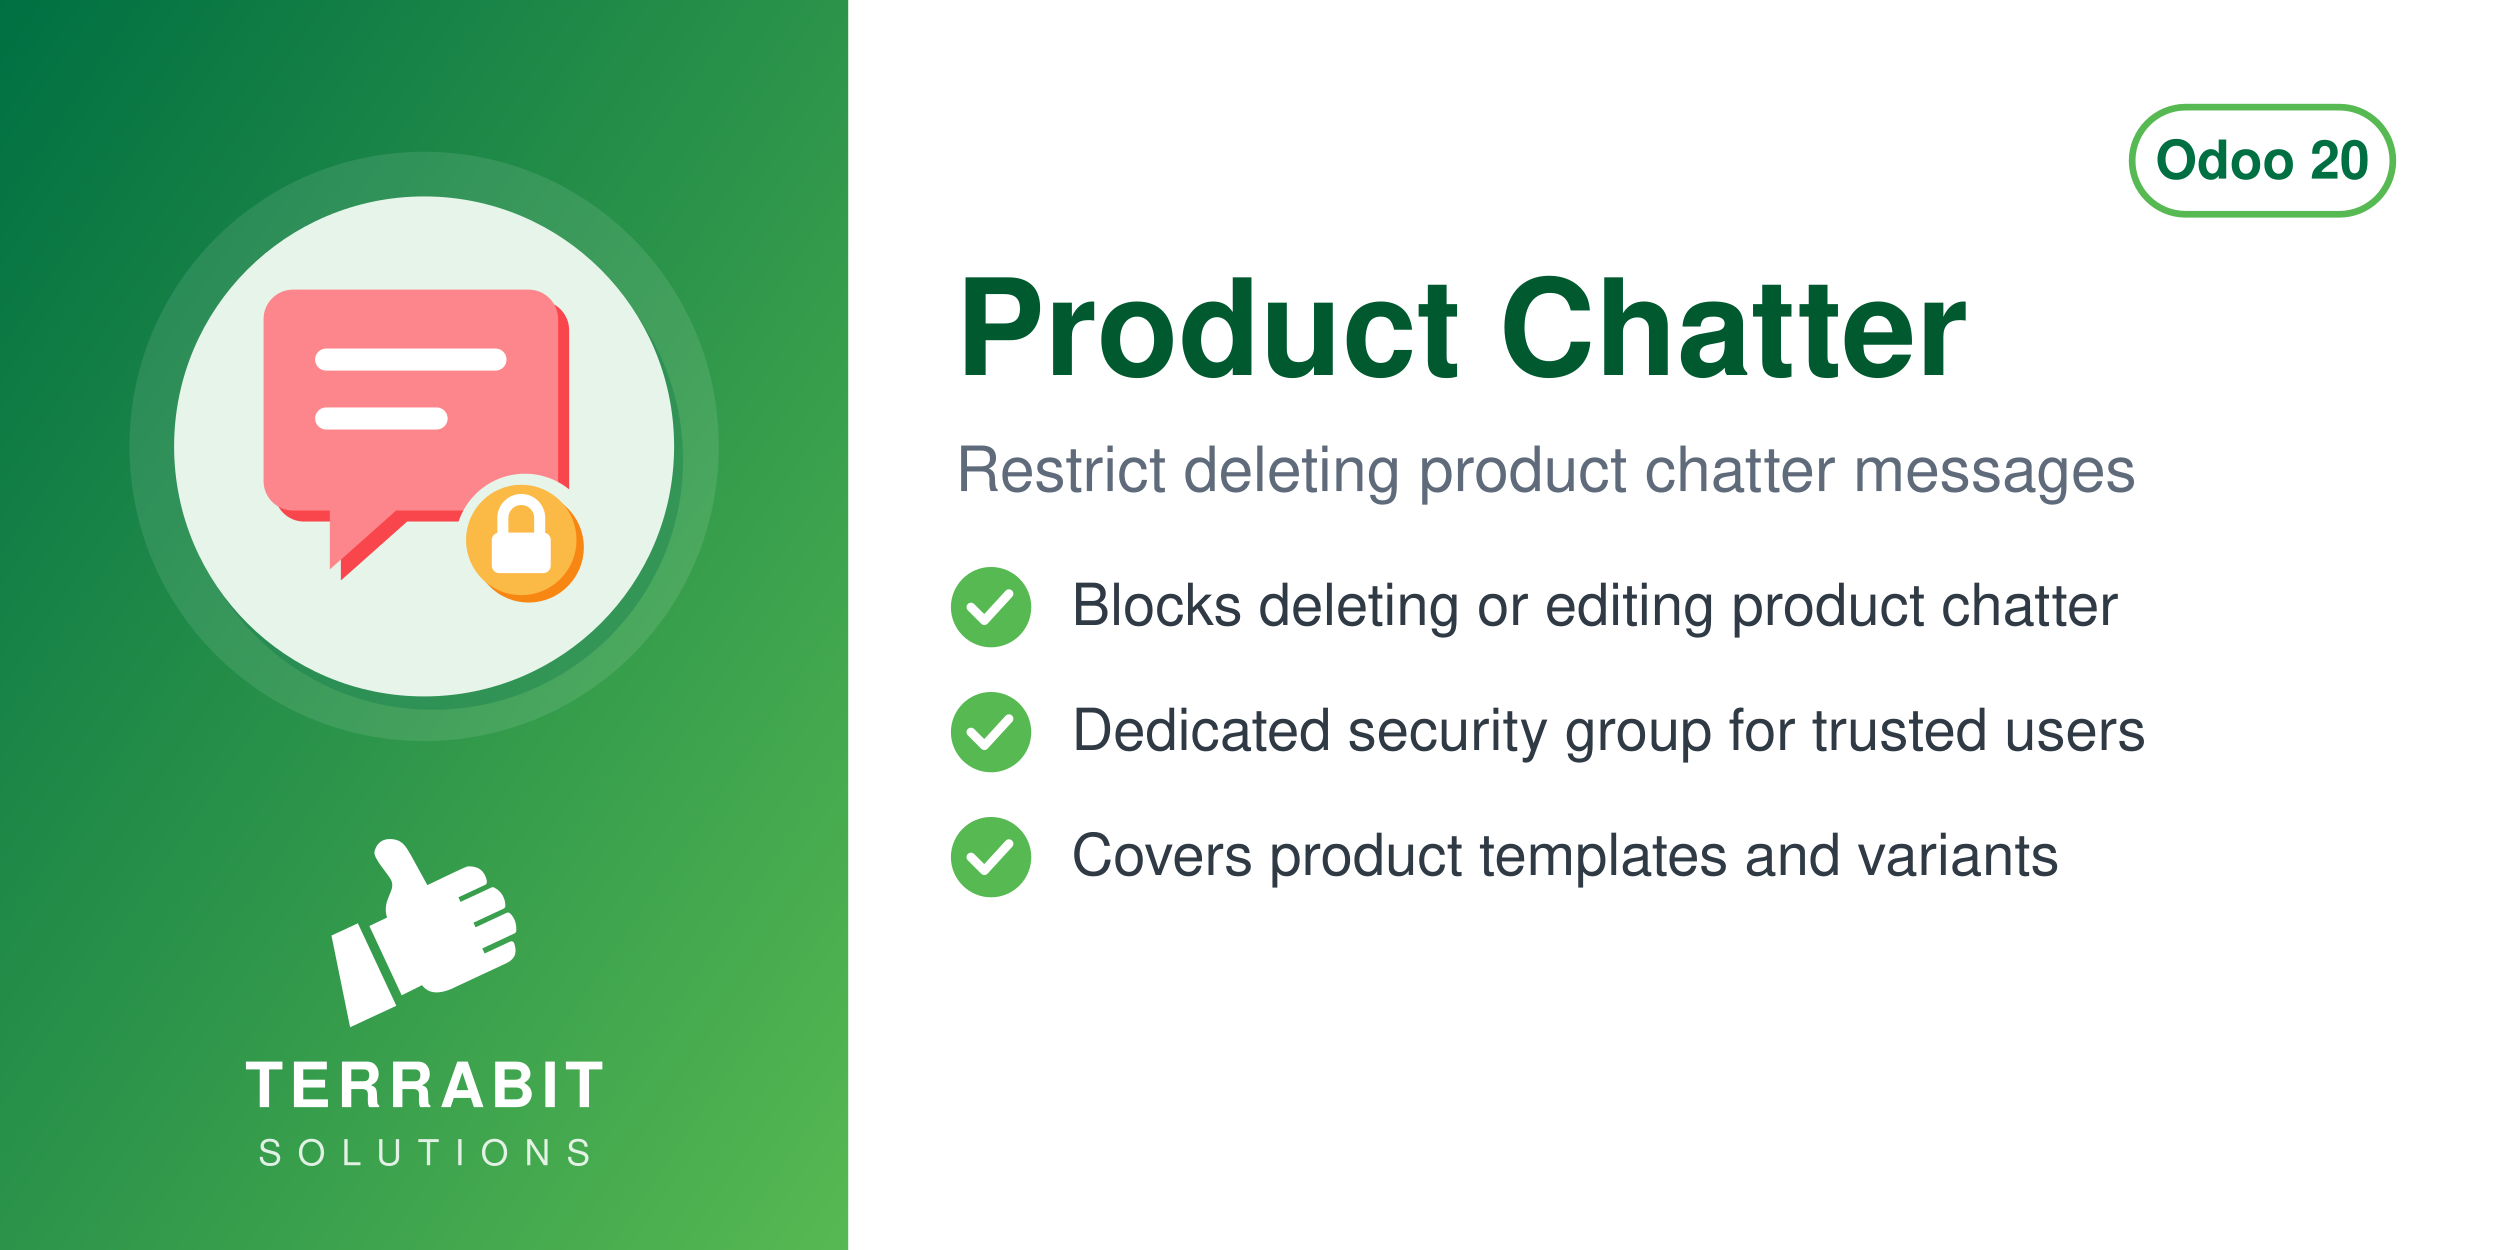
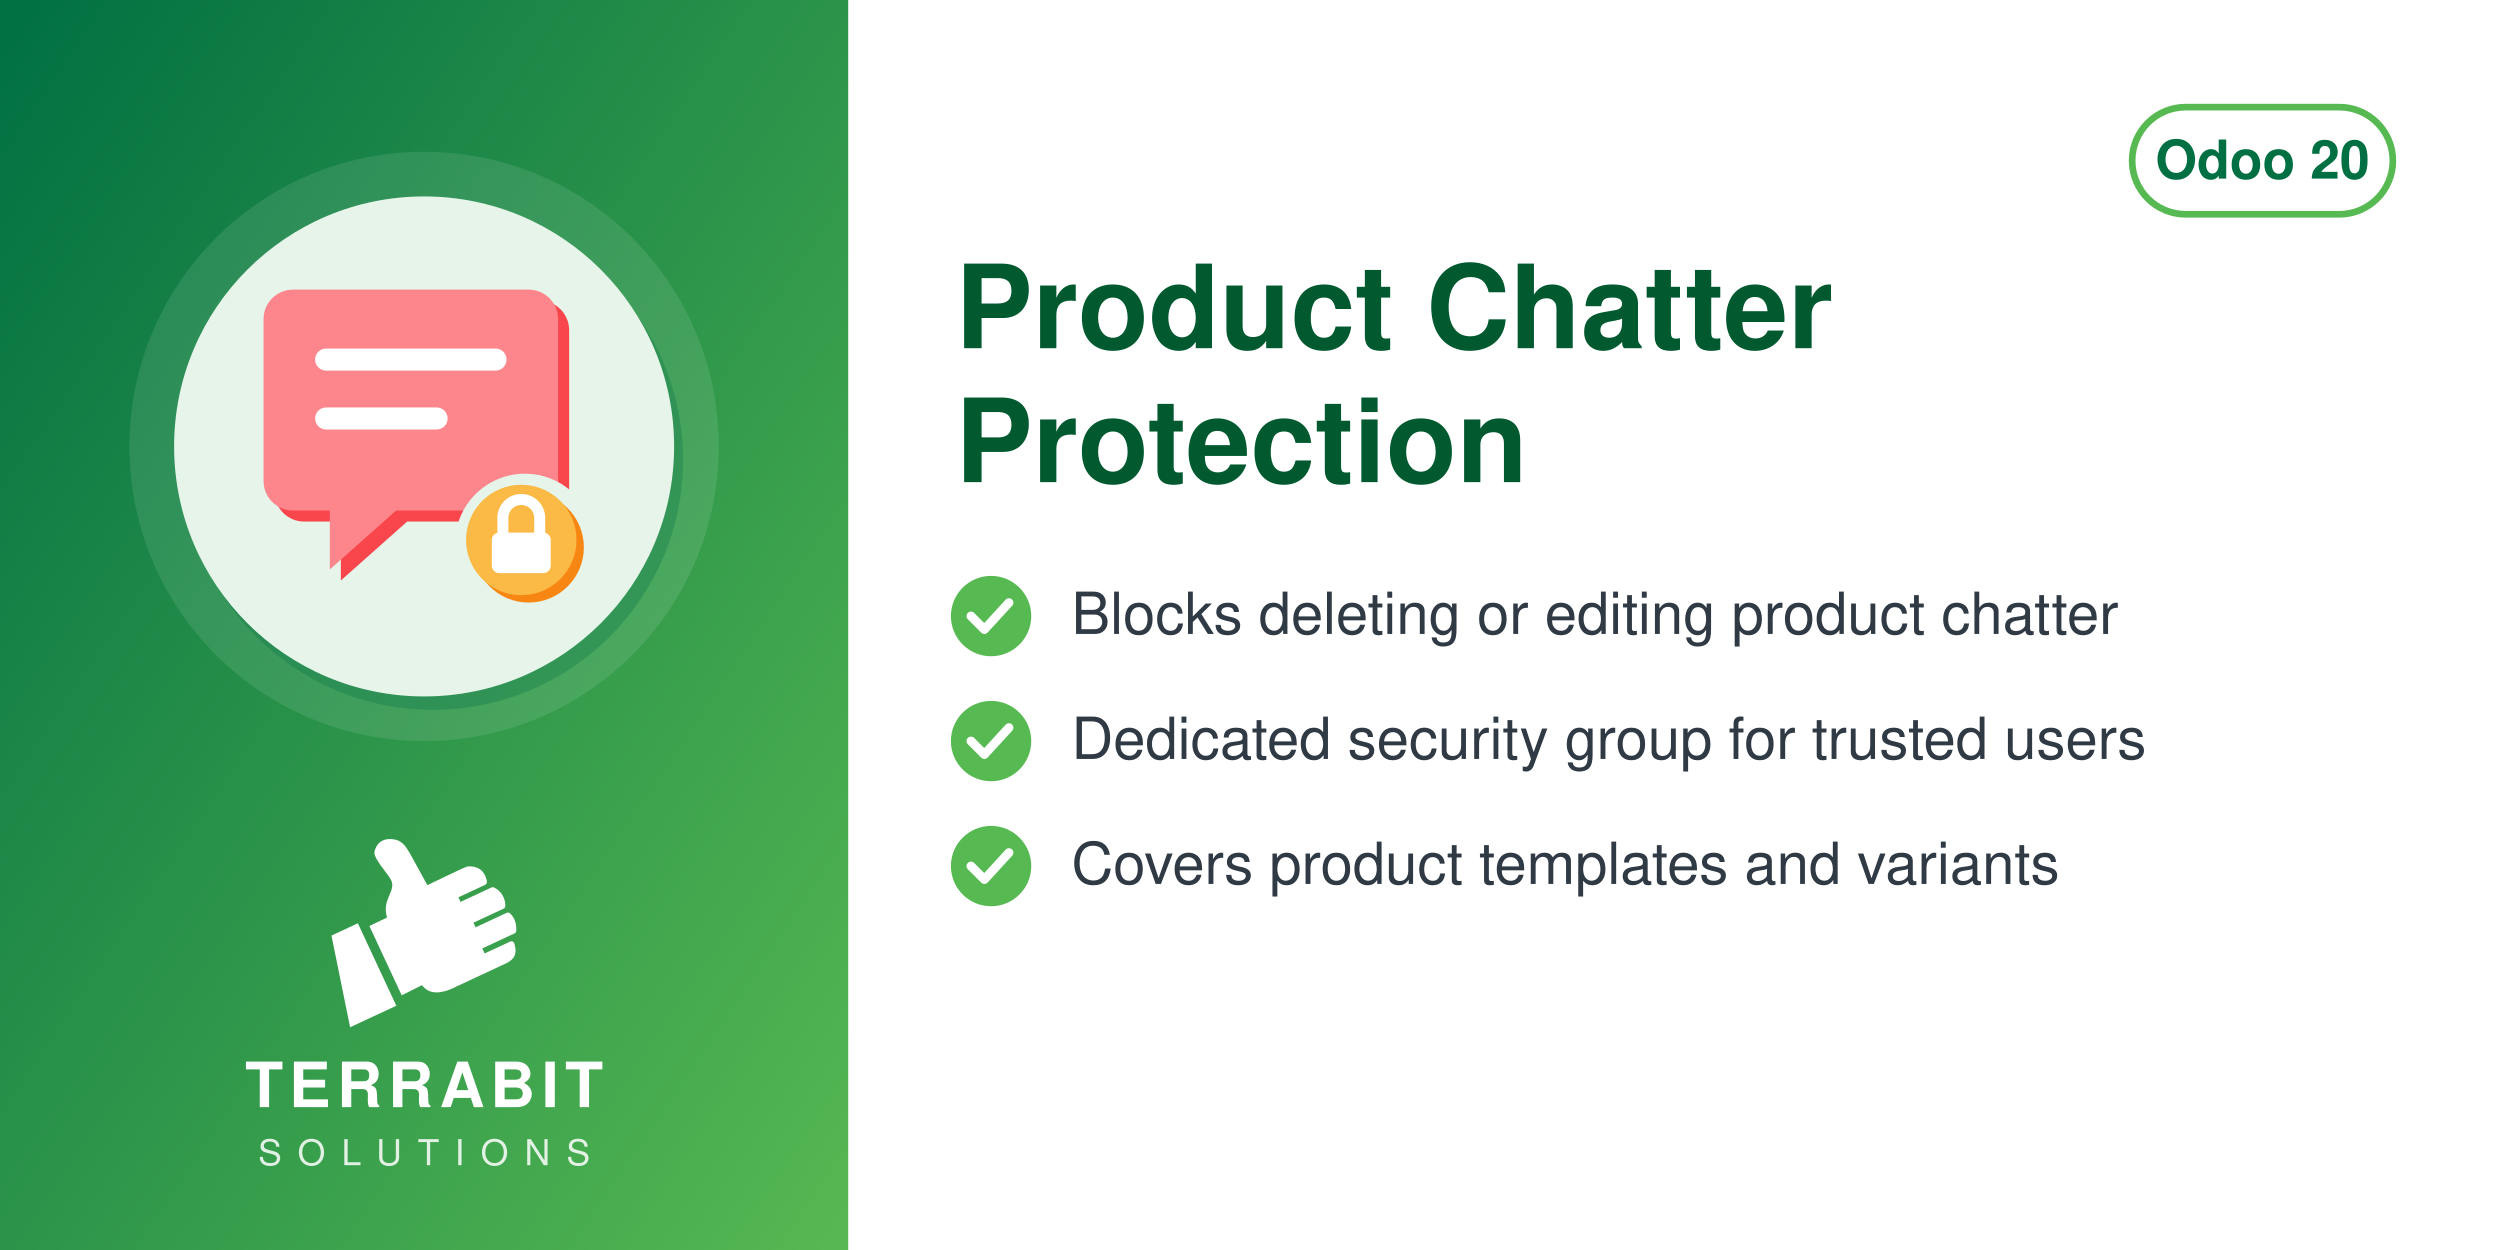
<svg xmlns="http://www.w3.org/2000/svg" width="560" height="280" viewBox="0 0 560 280">
  <defs>
    <linearGradient id="g" x1="0" y1="0" x2="1" y2="1">
      <stop offset="0" stop-color="#006F42" />
      <stop offset="1" stop-color="#57B952" />
    </linearGradient>
  </defs>
  <rect width="560" height="280" fill="#FFFFFF" />
  <rect width="190" height="280" fill="url(#g)" />
  <circle cx="95.0" cy="100" r="66" fill="white" opacity="0.10" />
  <circle cx="97.0" cy="103" r="56" fill="#006F42" opacity="0.30" />
  <circle cx="95.0" cy="100" r="56" fill="#E6F4EA" />
  <svg x="54.0" y="59.0" width="82" height="82" viewBox="0 0 100 100" preserveAspectRatio="xMidYMid meet">
    <g transform="translate(0.11,-0.88) scale(1.0057)">
      <defs>
        <mask id="mi-cut" maskUnits="userSpaceOnUse" x="-20" y="-20" width="140" height="140">
          <rect x="-20" y="-20" width="140" height="140" fill="#fff" />
          <circle cx="77" cy="77" r="19" fill="#000" />
        </mask>
      </defs>
      <g mask="url(#mi-cut)">
        <g transform="translate(3,3)" fill="#F9464C">
          <path d="M14,8 h64 a8,8 0 0 1 8,8 v44 a8,8 0 0 1 -8,8 h-36 l-18,16 v-16 h-10 a8,8 0 0 1 -8,-8 v-44 a8,8 0 0 1 8,-8z" />
        </g>
        <g fill="#FC868B">
          <path d="M14,8 h64 a8,8 0 0 1 8,8 v44 a8,8 0 0 1 -8,8 h-36 l-18,16 v-16 h-10 a8,8 0 0 1 -8,-8 v-44 a8,8 0 0 1 8,-8z" />
        </g>
        <g fill="#FFFFFF">
          <rect x="20" y="24" width="52" height="6" rx="3" />
          <rect x="20" y="40" width="36" height="6" rx="3" />
        </g>
      </g>
      <circle cx="78" cy="78" r="15" fill="#F78613" />
      <circle cx="76" cy="76" r="15" fill="#FBB945" />
      <path d="M71,74 v-4 a5,5 0 0 1 10,0 v4" fill="none" stroke="#FFFFFF" stroke-width="3" stroke-linecap="round" stroke-linejoin="round" />
      <rect x="68" y="74" width="16" height="11" rx="2" fill="#FFFFFF" />
    </g>
  </svg>
  <svg x="72.0" y="186" width="46" height="46" viewBox="4045 2535 3400 3400" preserveAspectRatio="xMidYMid meet">
    <path fill="#FFFFFF" d="M4648.32 4073.59l636.59 1365.17 -765.09 355.96 -308.63 -1517.87 437.13 -203.26zm725.61 1192.32l336.75 -167.88c105.65,140.85 282.69,170.72 576.82,18.8l819.92 -382.33c181.4,-90.13 164.26,-214.57 130.07,-328.43 -4.28,-14.25 -13.68,-24.81 -27.34,-30.7 -13.67,-5.89 -27.61,-5.11 -41.09,1.18l-422.32 196.93 -39.04 -83.72 538.07 -250.91c16.64,-7.76 24.7,-27.69 25.58,-46.04 6.48,-134.33 -44.36,-230.89 -105.84,-285.23 -15.2,-13.44 -35.71,-15.59 -54.12,-7l-513.92 239.64 -35.6 -76.34 506.31 -236.1c17.69,-8.25 22.52,-36.93 21.83,-56.45 -4.1,-117.31 -67.62,-232.74 -187.72,-290.66 -13.94,-6.72 -28.64,-6.36 -42.69,0.19l-511.21 238.38 -35.37 -75.86 448.98 -209.36c20.44,-9.53 25.81,-42.28 21.02,-64.32 -41.02,-189.07 -167.92,-247.8 -318.14,-237.87 -29.39,1.94 -589.86,273.16 -665.95,310.54l-281.84 -513.57c-59.06,-93.13 -112.7,-221.7 -276.47,-245.13 -211.24,-30.22 -291.56,94.38 -316.89,203.13 -25.32,108.75 223.84,365.99 276.05,473.69 85.52,184.27 -161.86,318.11 -68.41,617.99l-292.54 139.94 535.09 1147.51z" />
  </svg>
  <text x="95.0" y="248" text-anchor="middle" font-family="Helvetica,Arial,sans-serif" font-size="14" font-weight="800" letter-spacing="1.4" fill="white">TERRABIT</text>
  <text x="95.0" y="261" text-anchor="middle" font-family="Helvetica,Arial,sans-serif" font-size="8" font-weight="500" letter-spacing="3.6" fill="white" opacity="0.85">SOLUTIONS</text>
  <g>
    <rect x="477.6" y="24" width="58.4" height="24" rx="12" fill="none" stroke="#57B952" stroke-width="1.5" />
    <text x="506.8" y="40" text-anchor="middle" font-family="Helvetica,Arial,sans-serif" font-size="12" font-weight="700" fill="#006F42">Odoo 20</text>
  </g>
-   <text x="214" y="84" font-family="Helvetica,Arial,sans-serif" font-size="30" font-weight="700" fill="#00592F">Product Chatter</text>
-   <text x="214" y="110" font-family="Helvetica,Arial,sans-serif" font-size="14" fill="#5F6B7A">Restrict deleting product chatter messages</text>
-   <circle cx="222" cy="136" r="9" fill="#57B952" />
-   <path d="M217.5 136 l3 3 l5.5 -6" fill="none" stroke="white" stroke-width="2" stroke-linecap="round" stroke-linejoin="round" />
-   <text x="240" y="140" font-family="Helvetica,Arial,sans-serif" font-size="13" fill="#2F3A45">Blocks deleting or editing product chatter</text>
-   <circle cx="222" cy="164" r="9" fill="#57B952" />
-   <path d="M217.5 164 l3 3 l5.5 -6" fill="none" stroke="white" stroke-width="2" stroke-linecap="round" stroke-linejoin="round" />
-   <text x="240" y="168" font-family="Helvetica,Arial,sans-serif" font-size="13" fill="#2F3A45">Dedicated security group for trusted users</text>
-   <circle cx="222" cy="192" r="9" fill="#57B952" />
-   <path d="M217.5 192 l3 3 l5.5 -6" fill="none" stroke="white" stroke-width="2" stroke-linecap="round" stroke-linejoin="round" />
-   <text x="240" y="196" font-family="Helvetica,Arial,sans-serif" font-size="13" fill="#2F3A45">Covers product templates and variants</text>
+   <text x="214" y="78" font-family="Helvetica,Arial,sans-serif" font-size="26" font-weight="700" fill="#00592F">Product Chatter</text>
+   <text x="214" y="108" font-family="Helvetica,Arial,sans-serif" font-size="26" font-weight="700" fill="#00592F">Protection</text>
+   <circle cx="222" cy="138" r="9" fill="#57B952" />
+   <path d="M217.5 138 l3 3 l5.5 -6" fill="none" stroke="white" stroke-width="2" stroke-linecap="round" stroke-linejoin="round" />
+   <text x="240" y="142" font-family="Helvetica,Arial,sans-serif" font-size="13" fill="#2F3A45">Blocks deleting or editing product chatter</text>
+   <circle cx="222" cy="166" r="9" fill="#57B952" />
+   <path d="M217.5 166 l3 3 l5.5 -6" fill="none" stroke="white" stroke-width="2" stroke-linecap="round" stroke-linejoin="round" />
+   <text x="240" y="170" font-family="Helvetica,Arial,sans-serif" font-size="13" fill="#2F3A45">Dedicated security group for trusted users</text>
+   <circle cx="222" cy="194" r="9" fill="#57B952" />
+   <path d="M217.5 194 l3 3 l5.5 -6" fill="none" stroke="white" stroke-width="2" stroke-linecap="round" stroke-linejoin="round" />
+   <text x="240" y="198" font-family="Helvetica,Arial,sans-serif" font-size="13" fill="#2F3A45">Covers product templates and variants</text>
</svg>
